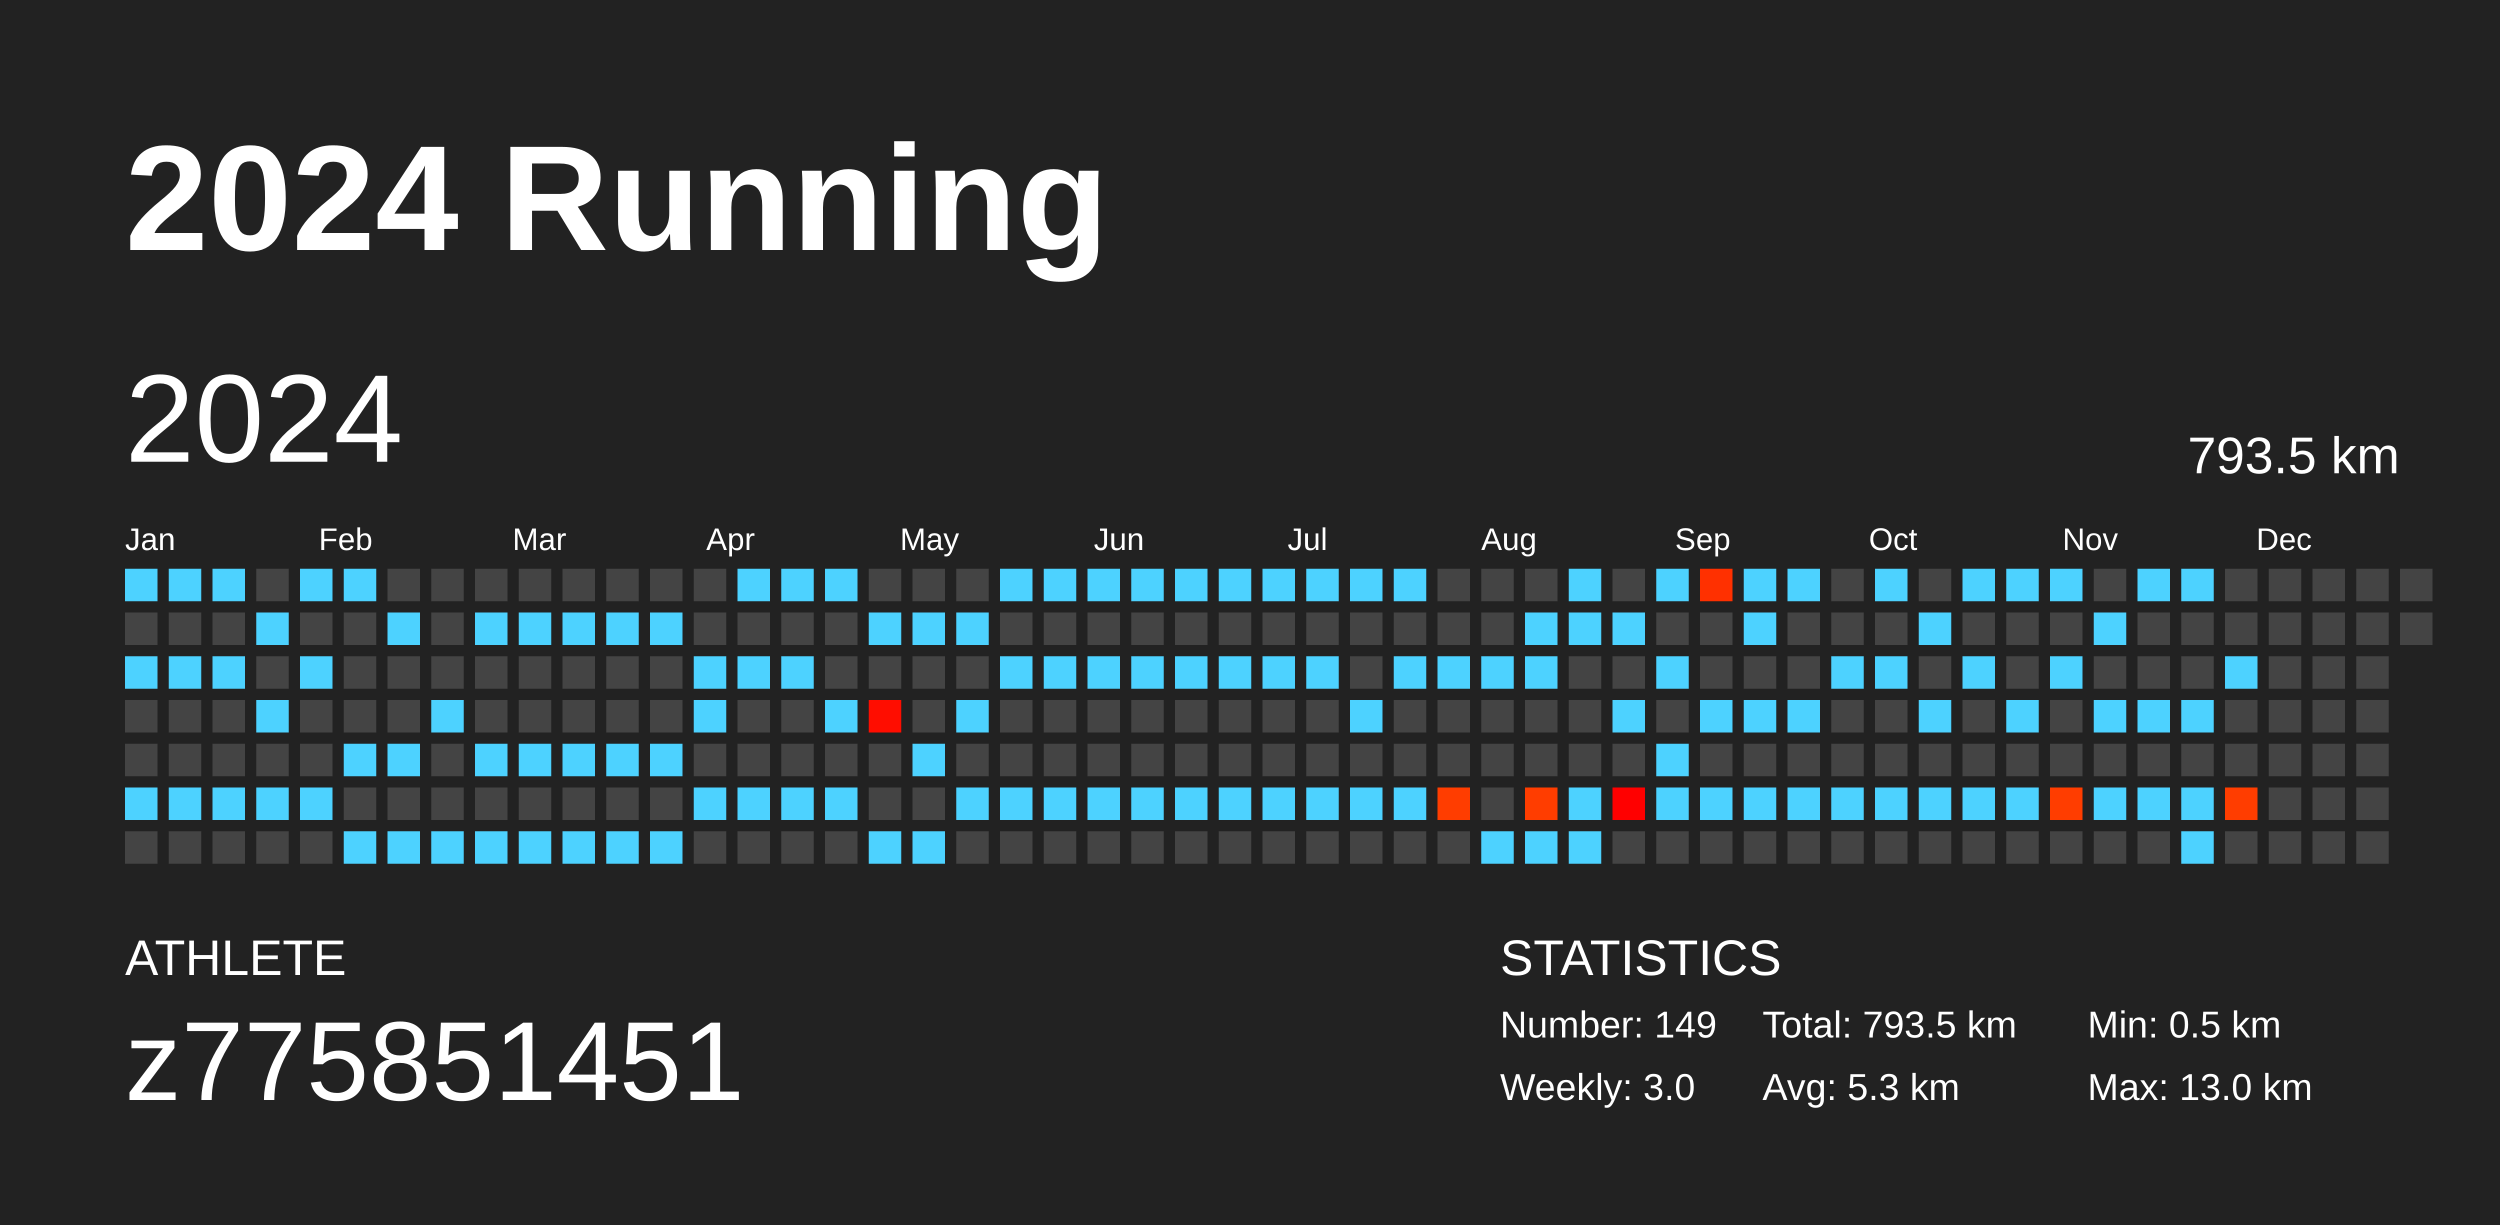
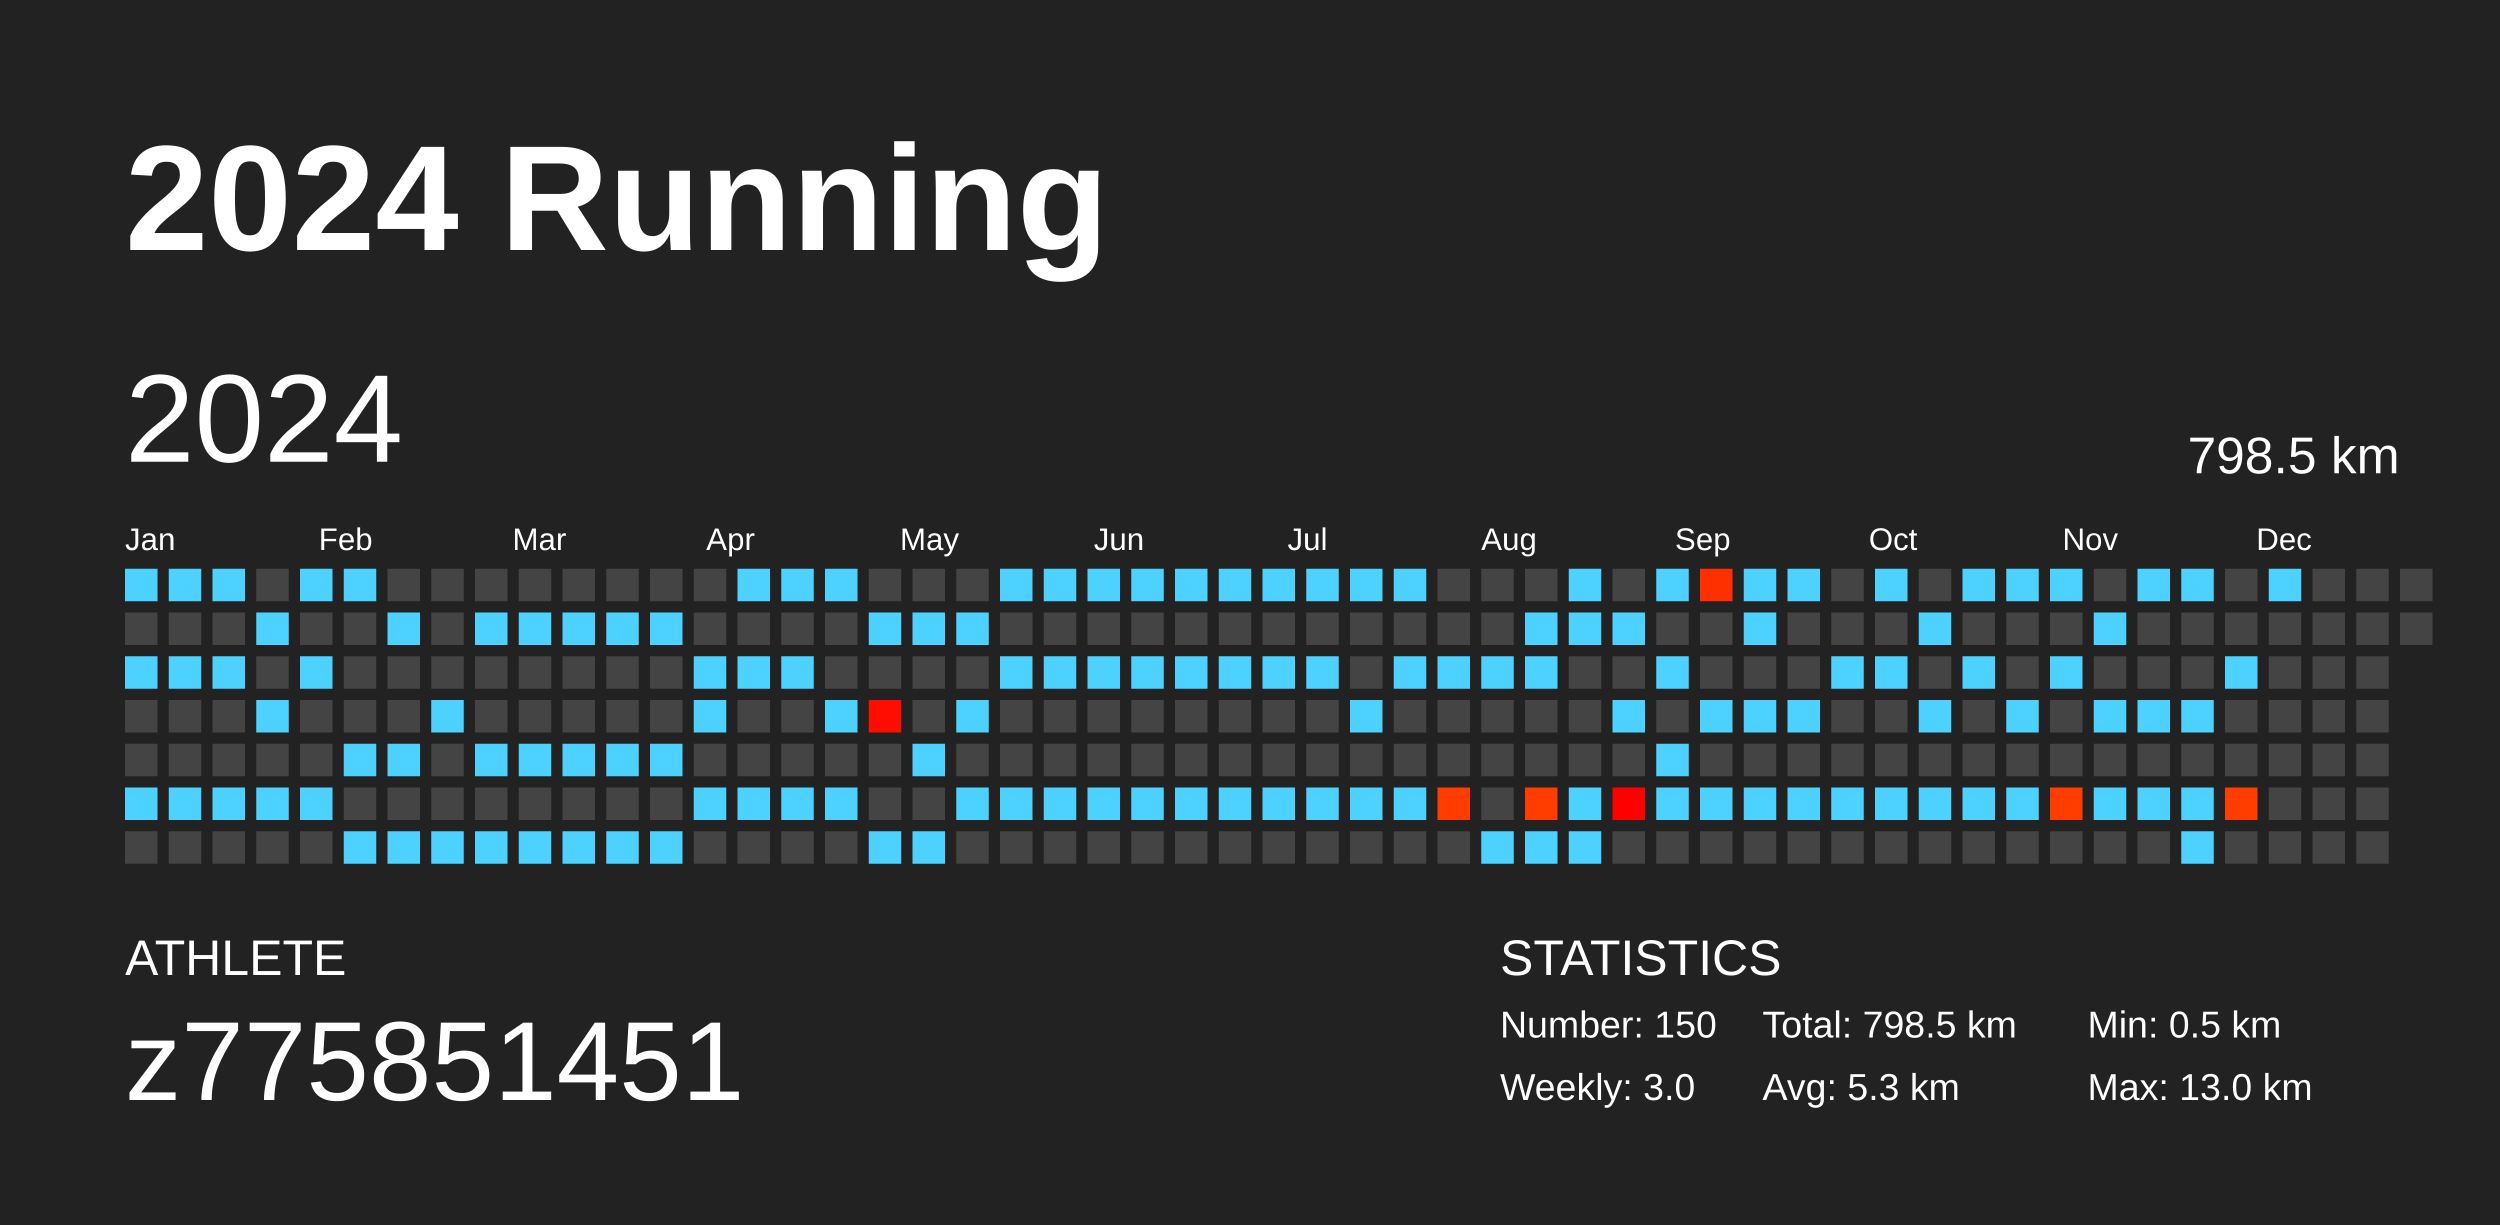
<svg xmlns="http://www.w3.org/2000/svg" baseProfile="full" height="98mm" version="1.1" viewBox="0,0,200,98" width="200mm">
  <defs />
  <rect fill="#222222" height="98" width="200" x="0" y="0" />
  <text fill="#FFFFFF" style="font-size:12px; font-family:Arial; font-weight:bold;" x="10" y="20">2024 Running</text>
  <text fill="#FFFFFF" style="font-size:4px; font-family:Arial" x="10" y="78">ATHLETE</text>
  <text fill="#FFFFFF" style="font-size:9px; font-family:Arial" x="10" y="88">z775851451</text>
  <text fill="#FFFFFF" style="font-size:4px; font-family:Arial" x="120" y="78">STATISTICS</text>
-   <text fill="#FFFFFF" style="font-size:3px; font-family:Arial" x="120" y="83">Number: 149</text>
+   <text fill="#FFFFFF" style="font-size:3px; font-family:Arial" x="120" y="83">Number: 150</text>
  <text fill="#FFFFFF" style="font-size:3px; font-family:Arial" x="120" y="88">Weekly: 3.0</text>
-   <text fill="#FFFFFF" style="font-size:3px; font-family:Arial" x="141" y="83">Total: 793.5 km</text>
+   <text fill="#FFFFFF" style="font-size:3px; font-family:Arial" x="141" y="83">Total: 798.5 km</text>
  <text fill="#FFFFFF" style="font-size:3px; font-family:Arial" x="141" y="88">Avg: 5.3 km</text>
  <text fill="#FFFFFF" style="font-size:3px; font-family:Arial" x="167" y="83">Min: 0.5 km</text>
  <text fill="#FFFFFF" style="font-size:3px; font-family:Arial" x="167" y="88">Max: 13.0 km</text>
  <text dominant-baseline="hanging" fill="#FFFFFF" style="font-size:10.0px; font-family:Arial;" x="10" y="30">2024</text>
-   <text dominant-baseline="hanging" fill="#FFFFFF" style="font-size:4.125px; font-family:Arial;" x="175" y="35">793.5 km</text>
+   <text dominant-baseline="hanging" fill="#FFFFFF" style="font-size:4.125px; font-family:Arial;" x="175" y="35">798.5 km</text>
  <text fill="#FFFFFF" style="font-size:2.5px; font-family:Arial" x="10.0" y="44">Jan</text>
  <text fill="#FFFFFF" style="font-size:2.5px; font-family:Arial" x="25.5" y="44">Feb</text>
  <text fill="#FFFFFF" style="font-size:2.5px; font-family:Arial" x="41.0" y="44">Mar</text>
  <text fill="#FFFFFF" style="font-size:2.5px; font-family:Arial" x="56.5" y="44">Apr</text>
  <text fill="#FFFFFF" style="font-size:2.5px; font-family:Arial" x="72.0" y="44">May</text>
  <text fill="#FFFFFF" style="font-size:2.5px; font-family:Arial" x="87.5" y="44">Jun</text>
  <text fill="#FFFFFF" style="font-size:2.5px; font-family:Arial" x="103.0" y="44">Jul</text>
  <text fill="#FFFFFF" style="font-size:2.5px; font-family:Arial" x="118.5" y="44">Aug</text>
  <text fill="#FFFFFF" style="font-size:2.5px; font-family:Arial" x="134.0" y="44">Sep</text>
  <text fill="#FFFFFF" style="font-size:2.5px; font-family:Arial" x="149.5" y="44">Oct</text>
  <text fill="#FFFFFF" style="font-size:2.5px; font-family:Arial" x="165.0" y="44">Nov</text>
  <text fill="#FFFFFF" style="font-size:2.5px; font-family:Arial" x="180.5" y="44">Dec</text>
  <rect fill="#4dd2ff" height="2.6" width="2.6" x="10.0" y="45.5" />
  <rect fill="#444444" height="2.6" width="2.6" x="10.0" y="49.0" />
  <rect fill="#4dd2ff" height="2.6" width="2.6" x="10.0" y="52.5" />
  <rect fill="#444444" height="2.6" width="2.6" x="10.0" y="56.0" />
  <rect fill="#444444" height="2.6" width="2.6" x="10.0" y="59.5" />
  <rect fill="#4dd2ff" height="2.6" width="2.6" x="10.0" y="63.0" />
  <rect fill="#444444" height="2.6" width="2.6" x="10.0" y="66.5" />
  <rect fill="#4dd2ff" height="2.6" width="2.6" x="13.5" y="45.5" />
  <rect fill="#444444" height="2.6" width="2.6" x="13.5" y="49.0" />
  <rect fill="#4dd2ff" height="2.6" width="2.6" x="13.5" y="52.5" />
  <rect fill="#444444" height="2.6" width="2.6" x="13.5" y="56.0" />
  <rect fill="#444444" height="2.6" width="2.6" x="13.5" y="59.5" />
  <rect fill="#4dd2ff" height="2.6" width="2.6" x="13.5" y="63.0" />
  <rect fill="#444444" height="2.6" width="2.6" x="13.5" y="66.5" />
  <rect fill="#4dd2ff" height="2.6" width="2.6" x="17.0" y="45.5" />
  <rect fill="#444444" height="2.6" width="2.6" x="17.0" y="49.0" />
  <rect fill="#4dd2ff" height="2.6" width="2.6" x="17.0" y="52.5" />
  <rect fill="#444444" height="2.6" width="2.6" x="17.0" y="56.0" />
  <rect fill="#444444" height="2.6" width="2.6" x="17.0" y="59.5" />
  <rect fill="#4dd2ff" height="2.6" width="2.6" x="17.0" y="63.0" />
  <rect fill="#444444" height="2.6" width="2.6" x="17.0" y="66.5" />
  <rect fill="#444444" height="2.6" width="2.6" x="20.5" y="45.5" />
  <rect fill="#4dd2ff" height="2.6" width="2.6" x="20.5" y="49.0" />
  <rect fill="#444444" height="2.6" width="2.6" x="20.5" y="52.5" />
  <rect fill="#4dd2ff" height="2.6" width="2.6" x="20.5" y="56.0" />
  <rect fill="#444444" height="2.6" width="2.6" x="20.5" y="59.5" />
  <rect fill="#4dd2ff" height="2.6" width="2.6" x="20.5" y="63.0" />
  <rect fill="#444444" height="2.6" width="2.6" x="20.5" y="66.5" />
  <rect fill="#4dd2ff" height="2.6" width="2.6" x="24.0" y="45.5" />
  <rect fill="#444444" height="2.6" width="2.6" x="24.0" y="49.0" />
  <rect fill="#4dd2ff" height="2.6" width="2.6" x="24.0" y="52.5" />
  <rect fill="#444444" height="2.6" width="2.6" x="24.0" y="56.0" />
  <rect fill="#444444" height="2.6" width="2.6" x="24.0" y="59.5" />
  <rect fill="#4dd2ff" height="2.6" width="2.6" x="24.0" y="63.0" />
  <rect fill="#444444" height="2.6" width="2.6" x="24.0" y="66.5" />
  <rect fill="#4dd2ff" height="2.6" width="2.6" x="27.5" y="45.5" />
  <rect fill="#444444" height="2.6" width="2.6" x="27.5" y="49.0" />
  <rect fill="#444444" height="2.6" width="2.6" x="27.5" y="52.5" />
  <rect fill="#444444" height="2.6" width="2.6" x="27.5" y="56.0" />
  <rect fill="#4dd2ff" height="2.6" width="2.6" x="27.5" y="59.5" />
  <rect fill="#444444" height="2.6" width="2.6" x="27.5" y="63.0" />
  <rect fill="#4dd2ff" height="2.6" width="2.6" x="27.5" y="66.5" />
  <rect fill="#444444" height="2.6" width="2.6" x="31.0" y="45.5" />
  <rect fill="#4dd2ff" height="2.6" width="2.6" x="31.0" y="49.0" />
  <rect fill="#444444" height="2.6" width="2.6" x="31.0" y="52.5" />
  <rect fill="#444444" height="2.6" width="2.6" x="31.0" y="56.0" />
  <rect fill="#4dd2ff" height="2.6" width="2.6" x="31.0" y="59.5" />
  <rect fill="#444444" height="2.6" width="2.6" x="31.0" y="63.0" />
  <rect fill="#4dd2ff" height="2.6" width="2.6" x="31.0" y="66.5" />
  <rect fill="#444444" height="2.6" width="2.6" x="34.5" y="45.5" />
  <rect fill="#444444" height="2.6" width="2.6" x="34.5" y="49.0" />
  <rect fill="#444444" height="2.6" width="2.6" x="34.5" y="52.5" />
  <rect fill="#4dd2ff" height="2.6" width="2.6" x="34.5" y="56.0" />
  <rect fill="#444444" height="2.6" width="2.6" x="34.5" y="59.5" />
  <rect fill="#444444" height="2.6" width="2.6" x="34.5" y="63.0" />
  <rect fill="#4dd2ff" height="2.6" width="2.6" x="34.5" y="66.5" />
  <rect fill="#444444" height="2.6" width="2.6" x="38.0" y="45.5" />
  <rect fill="#4dd2ff" height="2.6" width="2.6" x="38.0" y="49.0" />
  <rect fill="#444444" height="2.6" width="2.6" x="38.0" y="52.5" />
  <rect fill="#444444" height="2.6" width="2.6" x="38.0" y="56.0" />
  <rect fill="#4dd2ff" height="2.6" width="2.6" x="38.0" y="59.5" />
  <rect fill="#444444" height="2.6" width="2.6" x="38.0" y="63.0" />
  <rect fill="#4dd2ff" height="2.6" width="2.6" x="38.0" y="66.5" />
  <rect fill="#444444" height="2.6" width="2.6" x="41.5" y="45.5" />
  <rect fill="#4dd2ff" height="2.6" width="2.6" x="41.5" y="49.0" />
  <rect fill="#444444" height="2.6" width="2.6" x="41.5" y="52.5" />
  <rect fill="#444444" height="2.6" width="2.6" x="41.5" y="56.0" />
  <rect fill="#4dd2ff" height="2.6" width="2.6" x="41.5" y="59.5" />
  <rect fill="#444444" height="2.6" width="2.6" x="41.5" y="63.0" />
  <rect fill="#4dd2ff" height="2.6" width="2.6" x="41.5" y="66.5" />
  <rect fill="#444444" height="2.6" width="2.6" x="45.0" y="45.5" />
  <rect fill="#4dd2ff" height="2.6" width="2.6" x="45.0" y="49.0" />
  <rect fill="#444444" height="2.6" width="2.6" x="45.0" y="52.5" />
  <rect fill="#444444" height="2.6" width="2.6" x="45.0" y="56.0" />
  <rect fill="#4dd2ff" height="2.6" width="2.6" x="45.0" y="59.5" />
  <rect fill="#444444" height="2.6" width="2.6" x="45.0" y="63.0" />
  <rect fill="#4dd2ff" height="2.6" width="2.6" x="45.0" y="66.5" />
  <rect fill="#444444" height="2.6" width="2.6" x="48.5" y="45.5" />
  <rect fill="#4dd2ff" height="2.6" width="2.6" x="48.5" y="49.0" />
  <rect fill="#444444" height="2.6" width="2.6" x="48.5" y="52.5" />
  <rect fill="#444444" height="2.6" width="2.6" x="48.5" y="56.0" />
  <rect fill="#4dd2ff" height="2.6" width="2.6" x="48.5" y="59.5" />
  <rect fill="#444444" height="2.6" width="2.6" x="48.5" y="63.0" />
  <rect fill="#4dd2ff" height="2.6" width="2.6" x="48.5" y="66.5" />
  <rect fill="#444444" height="2.6" width="2.6" x="52.0" y="45.5" />
  <rect fill="#4dd2ff" height="2.6" width="2.6" x="52.0" y="49.0" />
  <rect fill="#444444" height="2.6" width="2.6" x="52.0" y="52.5" />
  <rect fill="#444444" height="2.6" width="2.6" x="52.0" y="56.0" />
  <rect fill="#4dd2ff" height="2.6" width="2.6" x="52.0" y="59.5" />
  <rect fill="#444444" height="2.6" width="2.6" x="52.0" y="63.0" />
  <rect fill="#4dd2ff" height="2.6" width="2.6" x="52.0" y="66.5" />
  <rect fill="#444444" height="2.6" width="2.6" x="55.5" y="45.5" />
  <rect fill="#444444" height="2.6" width="2.6" x="55.5" y="49.0" />
  <rect fill="#4dd2ff" height="2.6" width="2.6" x="55.5" y="52.5" />
  <rect fill="#4dd2ff" height="2.6" width="2.6" x="55.5" y="56.0" />
  <rect fill="#444444" height="2.6" width="2.6" x="55.5" y="59.5" />
  <rect fill="#4dd2ff" height="2.6" width="2.6" x="55.5" y="63.0" />
  <rect fill="#444444" height="2.6" width="2.6" x="55.5" y="66.5" />
  <rect fill="#4dd2ff" height="2.6" width="2.6" x="59.0" y="45.5" />
  <rect fill="#444444" height="2.6" width="2.6" x="59.0" y="49.0" />
  <rect fill="#4dd2ff" height="2.6" width="2.6" x="59.0" y="52.5" />
  <rect fill="#444444" height="2.6" width="2.6" x="59.0" y="56.0" />
  <rect fill="#444444" height="2.6" width="2.6" x="59.0" y="59.5" />
  <rect fill="#4dd2ff" height="2.6" width="2.6" x="59.0" y="63.0" />
  <rect fill="#444444" height="2.6" width="2.6" x="59.0" y="66.5" />
  <rect fill="#4dd2ff" height="2.6" width="2.6" x="62.5" y="45.5" />
  <rect fill="#444444" height="2.6" width="2.6" x="62.5" y="49.0" />
  <rect fill="#4dd2ff" height="2.6" width="2.6" x="62.5" y="52.5" />
  <rect fill="#444444" height="2.6" width="2.6" x="62.5" y="56.0" />
  <rect fill="#444444" height="2.6" width="2.6" x="62.5" y="59.5" />
  <rect fill="#4dd2ff" height="2.6" width="2.6" x="62.5" y="63.0" />
  <rect fill="#444444" height="2.6" width="2.6" x="62.5" y="66.5" />
  <rect fill="#4dd2ff" height="2.6" width="2.6" x="66.0" y="45.5" />
  <rect fill="#444444" height="2.6" width="2.6" x="66.0" y="49.0" />
  <rect fill="#444444" height="2.6" width="2.6" x="66.0" y="52.5" />
  <rect fill="#4dd2ff" height="2.6" width="2.6" x="66.0" y="56.0" />
  <rect fill="#444444" height="2.6" width="2.6" x="66.0" y="59.5" />
  <rect fill="#4dd2ff" height="2.6" width="2.6" x="66.0" y="63.0" />
  <rect fill="#444444" height="2.6" width="2.6" x="66.0" y="66.5" />
  <rect fill="#444444" height="2.6" width="2.6" x="69.5" y="45.5" />
  <rect fill="#4dd2ff" height="2.6" width="2.6" x="69.5" y="49.0" />
  <rect fill="#444444" height="2.6" width="2.6" x="69.5" y="52.5" />
  <rect fill="#ff0d00" height="2.6" width="2.6" x="69.5" y="56.0" />
  <rect fill="#444444" height="2.6" width="2.6" x="69.5" y="59.5" />
  <rect fill="#444444" height="2.6" width="2.6" x="69.5" y="63.0" />
  <rect fill="#4dd2ff" height="2.6" width="2.6" x="69.5" y="66.5" />
  <rect fill="#444444" height="2.6" width="2.6" x="73.0" y="45.5" />
  <rect fill="#4dd2ff" height="2.6" width="2.6" x="73.0" y="49.0" />
  <rect fill="#444444" height="2.6" width="2.6" x="73.0" y="52.5" />
  <rect fill="#444444" height="2.6" width="2.6" x="73.0" y="56.0" />
  <rect fill="#4dd2ff" height="2.6" width="2.6" x="73.0" y="59.5" />
  <rect fill="#444444" height="2.6" width="2.6" x="73.0" y="63.0" />
  <rect fill="#4dd2ff" height="2.6" width="2.6" x="73.0" y="66.5" />
  <rect fill="#444444" height="2.6" width="2.6" x="76.5" y="45.5" />
  <rect fill="#4dd2ff" height="2.6" width="2.6" x="76.5" y="49.0" />
  <rect fill="#444444" height="2.6" width="2.6" x="76.5" y="52.5" />
  <rect fill="#4dd2ff" height="2.6" width="2.6" x="76.5" y="56.0" />
  <rect fill="#444444" height="2.6" width="2.6" x="76.5" y="59.5" />
  <rect fill="#4dd2ff" height="2.6" width="2.6" x="76.5" y="63.0" />
  <rect fill="#444444" height="2.6" width="2.6" x="76.5" y="66.5" />
  <rect fill="#4dd2ff" height="2.6" width="2.6" x="80.0" y="45.5" />
  <rect fill="#444444" height="2.6" width="2.6" x="80.0" y="49.0" />
  <rect fill="#4dd2ff" height="2.6" width="2.6" x="80.0" y="52.5" />
  <rect fill="#444444" height="2.6" width="2.6" x="80.0" y="56.0" />
  <rect fill="#444444" height="2.6" width="2.6" x="80.0" y="59.5" />
  <rect fill="#4dd2ff" height="2.6" width="2.6" x="80.0" y="63.0" />
  <rect fill="#444444" height="2.6" width="2.6" x="80.0" y="66.5" />
  <rect fill="#4dd2ff" height="2.6" width="2.6" x="83.5" y="45.5" />
  <rect fill="#444444" height="2.6" width="2.6" x="83.5" y="49.0" />
  <rect fill="#4dd2ff" height="2.6" width="2.6" x="83.5" y="52.5" />
  <rect fill="#444444" height="2.6" width="2.6" x="83.5" y="56.0" />
  <rect fill="#444444" height="2.6" width="2.6" x="83.5" y="59.5" />
  <rect fill="#4dd2ff" height="2.6" width="2.6" x="83.5" y="63.0" />
  <rect fill="#444444" height="2.6" width="2.6" x="83.5" y="66.5" />
  <rect fill="#4dd2ff" height="2.6" width="2.6" x="87.0" y="45.5" />
  <rect fill="#444444" height="2.6" width="2.6" x="87.0" y="49.0" />
  <rect fill="#4dd2ff" height="2.6" width="2.6" x="87.0" y="52.5" />
  <rect fill="#444444" height="2.6" width="2.6" x="87.0" y="56.0" />
  <rect fill="#444444" height="2.6" width="2.6" x="87.0" y="59.5" />
  <rect fill="#4dd2ff" height="2.6" width="2.6" x="87.0" y="63.0" />
  <rect fill="#444444" height="2.6" width="2.6" x="87.0" y="66.5" />
  <rect fill="#4dd2ff" height="2.6" width="2.6" x="90.5" y="45.5" />
  <rect fill="#444444" height="2.6" width="2.6" x="90.5" y="49.0" />
  <rect fill="#4dd2ff" height="2.6" width="2.6" x="90.5" y="52.5" />
  <rect fill="#444444" height="2.6" width="2.6" x="90.5" y="56.0" />
  <rect fill="#444444" height="2.6" width="2.6" x="90.5" y="59.5" />
  <rect fill="#4dd2ff" height="2.6" width="2.6" x="90.5" y="63.0" />
  <rect fill="#444444" height="2.6" width="2.6" x="90.5" y="66.5" />
  <rect fill="#4dd2ff" height="2.6" width="2.6" x="94.0" y="45.5" />
  <rect fill="#444444" height="2.6" width="2.6" x="94.0" y="49.0" />
  <rect fill="#4dd2ff" height="2.6" width="2.6" x="94.0" y="52.5" />
  <rect fill="#444444" height="2.6" width="2.6" x="94.0" y="56.0" />
  <rect fill="#444444" height="2.6" width="2.6" x="94.0" y="59.5" />
  <rect fill="#4dd2ff" height="2.6" width="2.6" x="94.0" y="63.0" />
  <rect fill="#444444" height="2.6" width="2.6" x="94.0" y="66.5" />
  <rect fill="#4dd2ff" height="2.6" width="2.6" x="97.5" y="45.5" />
  <rect fill="#444444" height="2.6" width="2.6" x="97.5" y="49.0" />
  <rect fill="#4dd2ff" height="2.6" width="2.6" x="97.5" y="52.5" />
  <rect fill="#444444" height="2.6" width="2.6" x="97.5" y="56.0" />
  <rect fill="#444444" height="2.6" width="2.6" x="97.5" y="59.5" />
  <rect fill="#4dd2ff" height="2.6" width="2.6" x="97.5" y="63.0" />
  <rect fill="#444444" height="2.6" width="2.6" x="97.5" y="66.5" />
  <rect fill="#4dd2ff" height="2.6" width="2.6" x="101.0" y="45.5" />
  <rect fill="#444444" height="2.6" width="2.6" x="101.0" y="49.0" />
  <rect fill="#4dd2ff" height="2.6" width="2.6" x="101.0" y="52.5" />
  <rect fill="#444444" height="2.6" width="2.6" x="101.0" y="56.0" />
  <rect fill="#444444" height="2.6" width="2.6" x="101.0" y="59.5" />
  <rect fill="#4dd2ff" height="2.6" width="2.6" x="101.0" y="63.0" />
  <rect fill="#444444" height="2.6" width="2.6" x="101.0" y="66.5" />
  <rect fill="#4dd2ff" height="2.6" width="2.6" x="104.5" y="45.5" />
  <rect fill="#444444" height="2.6" width="2.6" x="104.5" y="49.0" />
  <rect fill="#4dd2ff" height="2.6" width="2.6" x="104.5" y="52.5" />
  <rect fill="#444444" height="2.6" width="2.6" x="104.5" y="56.0" />
  <rect fill="#444444" height="2.6" width="2.6" x="104.5" y="59.5" />
  <rect fill="#4dd2ff" height="2.6" width="2.6" x="104.5" y="63.0" />
  <rect fill="#444444" height="2.6" width="2.6" x="104.5" y="66.5" />
  <rect fill="#4dd2ff" height="2.6" width="2.6" x="108.0" y="45.5" />
  <rect fill="#444444" height="2.6" width="2.6" x="108.0" y="49.0" />
  <rect fill="#444444" height="2.6" width="2.6" x="108.0" y="52.5" />
  <rect fill="#4dd2ff" height="2.6" width="2.6" x="108.0" y="56.0" />
  <rect fill="#444444" height="2.6" width="2.6" x="108.0" y="59.5" />
  <rect fill="#4dd2ff" height="2.6" width="2.6" x="108.0" y="63.0" />
  <rect fill="#444444" height="2.6" width="2.6" x="108.0" y="66.5" />
  <rect fill="#4dd2ff" height="2.6" width="2.6" x="111.5" y="45.5" />
  <rect fill="#444444" height="2.6" width="2.6" x="111.5" y="49.0" />
  <rect fill="#4dd2ff" height="2.6" width="2.6" x="111.5" y="52.5" />
  <rect fill="#444444" height="2.6" width="2.6" x="111.5" y="56.0" />
  <rect fill="#444444" height="2.6" width="2.6" x="111.5" y="59.5" />
  <rect fill="#4dd2ff" height="2.6" width="2.6" x="111.5" y="63.0" />
  <rect fill="#444444" height="2.6" width="2.6" x="111.5" y="66.5" />
  <rect fill="#444444" height="2.6" width="2.6" x="115.0" y="45.5" />
  <rect fill="#444444" height="2.6" width="2.6" x="115.0" y="49.0" />
  <rect fill="#4dd2ff" height="2.6" width="2.6" x="115.0" y="52.5" />
  <rect fill="#444444" height="2.6" width="2.6" x="115.0" y="56.0" />
  <rect fill="#444444" height="2.6" width="2.6" x="115.0" y="59.5" />
  <rect fill="#ff3d00" height="2.6" width="2.6" x="115.0" y="63.0" />
  <rect fill="#444444" height="2.6" width="2.6" x="115.0" y="66.5" />
  <rect fill="#444444" height="2.6" width="2.6" x="118.5" y="45.5" />
  <rect fill="#444444" height="2.6" width="2.6" x="118.5" y="49.0" />
  <rect fill="#4dd2ff" height="2.6" width="2.6" x="118.5" y="52.5" />
  <rect fill="#444444" height="2.6" width="2.6" x="118.5" y="56.0" />
  <rect fill="#444444" height="2.6" width="2.6" x="118.5" y="59.5" />
  <rect fill="#444444" height="2.6" width="2.6" x="118.5" y="63.0" />
  <rect fill="#4dd2ff" height="2.6" width="2.6" x="118.5" y="66.5" />
  <rect fill="#444444" height="2.6" width="2.6" x="122.0" y="45.5" />
  <rect fill="#4dd2ff" height="2.6" width="2.6" x="122.0" y="49.0" />
  <rect fill="#4dd2ff" height="2.6" width="2.6" x="122.0" y="52.5" />
  <rect fill="#444444" height="2.6" width="2.6" x="122.0" y="56.0" />
  <rect fill="#444444" height="2.6" width="2.6" x="122.0" y="59.5" />
  <rect fill="#ff3d00" height="2.6" width="2.6" x="122.0" y="63.0" />
  <rect fill="#4dd2ff" height="2.6" width="2.6" x="122.0" y="66.5" />
  <rect fill="#4dd2ff" height="2.6" width="2.6" x="125.5" y="45.5" />
  <rect fill="#4dd2ff" height="2.6" width="2.6" x="125.5" y="49.0" />
  <rect fill="#444444" height="2.6" width="2.6" x="125.5" y="52.5" />
  <rect fill="#444444" height="2.6" width="2.6" x="125.5" y="56.0" />
  <rect fill="#444444" height="2.6" width="2.6" x="125.5" y="59.5" />
  <rect fill="#4dd2ff" height="2.6" width="2.6" x="125.5" y="63.0" />
  <rect fill="#4dd2ff" height="2.6" width="2.6" x="125.5" y="66.5" />
  <rect fill="#444444" height="2.6" width="2.6" x="129.0" y="45.5" />
  <rect fill="#4dd2ff" height="2.6" width="2.6" x="129.0" y="49.0" />
  <rect fill="#444444" height="2.6" width="2.6" x="129.0" y="52.5" />
  <rect fill="#4dd2ff" height="2.6" width="2.6" x="129.0" y="56.0" />
  <rect fill="#444444" height="2.6" width="2.6" x="129.0" y="59.5" />
  <rect fill="#ff0000" height="2.6" width="2.6" x="129.0" y="63.0" />
  <rect fill="#444444" height="2.6" width="2.6" x="129.0" y="66.5" />
  <rect fill="#4dd2ff" height="2.6" width="2.6" x="132.5" y="45.5" />
  <rect fill="#444444" height="2.6" width="2.6" x="132.5" y="49.0" />
  <rect fill="#4dd2ff" height="2.6" width="2.6" x="132.5" y="52.5" />
  <rect fill="#444444" height="2.6" width="2.6" x="132.5" y="56.0" />
  <rect fill="#4dd2ff" height="2.6" width="2.6" x="132.5" y="59.5" />
  <rect fill="#4dd2ff" height="2.6" width="2.6" x="132.5" y="63.0" />
  <rect fill="#444444" height="2.6" width="2.6" x="132.5" y="66.5" />
  <rect fill="#ff3000" height="2.6" width="2.6" x="136.0" y="45.5" />
  <rect fill="#444444" height="2.6" width="2.6" x="136.0" y="49.0" />
  <rect fill="#444444" height="2.6" width="2.6" x="136.0" y="52.5" />
  <rect fill="#4dd2ff" height="2.6" width="2.6" x="136.0" y="56.0" />
  <rect fill="#444444" height="2.6" width="2.6" x="136.0" y="59.5" />
  <rect fill="#4dd2ff" height="2.6" width="2.6" x="136.0" y="63.0" />
  <rect fill="#444444" height="2.6" width="2.6" x="136.0" y="66.5" />
  <rect fill="#4dd2ff" height="2.6" width="2.6" x="139.5" y="45.5" />
  <rect fill="#4dd2ff" height="2.6" width="2.6" x="139.5" y="49.0" />
  <rect fill="#444444" height="2.6" width="2.6" x="139.5" y="52.5" />
  <rect fill="#4dd2ff" height="2.6" width="2.6" x="139.5" y="56.0" />
  <rect fill="#444444" height="2.6" width="2.6" x="139.5" y="59.5" />
  <rect fill="#4dd2ff" height="2.6" width="2.6" x="139.5" y="63.0" />
  <rect fill="#444444" height="2.6" width="2.6" x="139.5" y="66.5" />
  <rect fill="#4dd2ff" height="2.6" width="2.6" x="143.0" y="45.5" />
  <rect fill="#444444" height="2.6" width="2.6" x="143.0" y="49.0" />
  <rect fill="#444444" height="2.6" width="2.6" x="143.0" y="52.5" />
  <rect fill="#4dd2ff" height="2.6" width="2.6" x="143.0" y="56.0" />
  <rect fill="#444444" height="2.6" width="2.6" x="143.0" y="59.5" />
  <rect fill="#4dd2ff" height="2.6" width="2.6" x="143.0" y="63.0" />
  <rect fill="#444444" height="2.6" width="2.6" x="143.0" y="66.5" />
  <rect fill="#444444" height="2.6" width="2.6" x="146.5" y="45.5" />
  <rect fill="#444444" height="2.6" width="2.6" x="146.5" y="49.0" />
  <rect fill="#4dd2ff" height="2.6" width="2.6" x="146.5" y="52.5" />
  <rect fill="#444444" height="2.6" width="2.6" x="146.5" y="56.0" />
  <rect fill="#444444" height="2.6" width="2.6" x="146.5" y="59.5" />
  <rect fill="#4dd2ff" height="2.6" width="2.6" x="146.5" y="63.0" />
  <rect fill="#444444" height="2.6" width="2.6" x="146.5" y="66.5" />
  <rect fill="#4dd2ff" height="2.6" width="2.6" x="150.0" y="45.5" />
  <rect fill="#444444" height="2.6" width="2.6" x="150.0" y="49.0" />
  <rect fill="#4dd2ff" height="2.6" width="2.6" x="150.0" y="52.5" />
  <rect fill="#444444" height="2.6" width="2.6" x="150.0" y="56.0" />
  <rect fill="#444444" height="2.6" width="2.6" x="150.0" y="59.5" />
  <rect fill="#4dd2ff" height="2.6" width="2.6" x="150.0" y="63.0" />
  <rect fill="#444444" height="2.6" width="2.6" x="150.0" y="66.5" />
  <rect fill="#444444" height="2.6" width="2.6" x="153.5" y="45.5" />
  <rect fill="#4dd2ff" height="2.6" width="2.6" x="153.5" y="49.0" />
  <rect fill="#444444" height="2.6" width="2.6" x="153.5" y="52.5" />
  <rect fill="#4dd2ff" height="2.6" width="2.6" x="153.5" y="56.0" />
  <rect fill="#444444" height="2.6" width="2.6" x="153.5" y="59.5" />
  <rect fill="#4dd2ff" height="2.6" width="2.6" x="153.5" y="63.0" />
  <rect fill="#444444" height="2.6" width="2.6" x="153.5" y="66.5" />
  <rect fill="#4dd2ff" height="2.6" width="2.6" x="157.0" y="45.5" />
  <rect fill="#444444" height="2.6" width="2.6" x="157.0" y="49.0" />
  <rect fill="#4dd2ff" height="2.6" width="2.6" x="157.0" y="52.5" />
  <rect fill="#444444" height="2.6" width="2.6" x="157.0" y="56.0" />
  <rect fill="#444444" height="2.6" width="2.6" x="157.0" y="59.5" />
  <rect fill="#4dd2ff" height="2.6" width="2.6" x="157.0" y="63.0" />
  <rect fill="#444444" height="2.6" width="2.6" x="157.0" y="66.5" />
  <rect fill="#4dd2ff" height="2.6" width="2.6" x="160.5" y="45.5" />
  <rect fill="#444444" height="2.6" width="2.6" x="160.5" y="49.0" />
  <rect fill="#444444" height="2.6" width="2.6" x="160.5" y="52.5" />
  <rect fill="#4dd2ff" height="2.6" width="2.6" x="160.5" y="56.0" />
  <rect fill="#444444" height="2.6" width="2.6" x="160.5" y="59.5" />
  <rect fill="#4dd2ff" height="2.6" width="2.6" x="160.5" y="63.0" />
  <rect fill="#444444" height="2.6" width="2.6" x="160.5" y="66.5" />
  <rect fill="#4dd2ff" height="2.6" width="2.6" x="164.0" y="45.5" />
  <rect fill="#444444" height="2.6" width="2.6" x="164.0" y="49.0" />
  <rect fill="#4dd2ff" height="2.6" width="2.6" x="164.0" y="52.5" />
  <rect fill="#444444" height="2.6" width="2.6" x="164.0" y="56.0" />
  <rect fill="#444444" height="2.6" width="2.6" x="164.0" y="59.5" />
  <rect fill="#ff3d00" height="2.6" width="2.6" x="164.0" y="63.0" />
  <rect fill="#444444" height="2.6" width="2.6" x="164.0" y="66.5" />
  <rect fill="#444444" height="2.6" width="2.6" x="167.5" y="45.5" />
  <rect fill="#4dd2ff" height="2.6" width="2.6" x="167.5" y="49.0" />
  <rect fill="#444444" height="2.6" width="2.6" x="167.5" y="52.5" />
  <rect fill="#4dd2ff" height="2.6" width="2.6" x="167.5" y="56.0" />
  <rect fill="#444444" height="2.6" width="2.6" x="167.5" y="59.5" />
  <rect fill="#4dd2ff" height="2.6" width="2.6" x="167.5" y="63.0" />
  <rect fill="#444444" height="2.6" width="2.6" x="167.5" y="66.5" />
  <rect fill="#4dd2ff" height="2.6" width="2.6" x="171.0" y="45.5" />
  <rect fill="#444444" height="2.6" width="2.6" x="171.0" y="49.0" />
  <rect fill="#444444" height="2.6" width="2.6" x="171.0" y="52.5" />
  <rect fill="#4dd2ff" height="2.6" width="2.6" x="171.0" y="56.0" />
  <rect fill="#444444" height="2.6" width="2.6" x="171.0" y="59.5" />
  <rect fill="#4dd2ff" height="2.6" width="2.6" x="171.0" y="63.0" />
  <rect fill="#444444" height="2.6" width="2.6" x="171.0" y="66.5" />
  <rect fill="#4dd2ff" height="2.6" width="2.6" x="174.5" y="45.5" />
  <rect fill="#444444" height="2.6" width="2.6" x="174.5" y="49.0" />
  <rect fill="#444444" height="2.6" width="2.6" x="174.5" y="52.5" />
  <rect fill="#4dd2ff" height="2.6" width="2.6" x="174.5" y="56.0" />
  <rect fill="#444444" height="2.6" width="2.6" x="174.5" y="59.5" />
  <rect fill="#4dd2ff" height="2.6" width="2.6" x="174.5" y="63.0" />
  <rect fill="#4dd2ff" height="2.6" width="2.6" x="174.5" y="66.5" />
  <rect fill="#444444" height="2.6" width="2.6" x="178.0" y="45.5" />
  <rect fill="#444444" height="2.6" width="2.6" x="178.0" y="49.0" />
  <rect fill="#4dd2ff" height="2.6" width="2.6" x="178.0" y="52.5" />
  <rect fill="#444444" height="2.6" width="2.6" x="178.0" y="56.0" />
  <rect fill="#444444" height="2.6" width="2.6" x="178.0" y="59.5" />
  <rect fill="#ff3d00" height="2.6" width="2.6" x="178.0" y="63.0" />
  <rect fill="#444444" height="2.6" width="2.6" x="178.0" y="66.5" />
-   <rect fill="#444444" height="2.6" width="2.6" x="181.5" y="45.5" />
+   <rect fill="#4dd2ff" height="2.6" width="2.6" x="181.5" y="45.5" />
  <rect fill="#444444" height="2.6" width="2.6" x="181.5" y="49.0" />
  <rect fill="#444444" height="2.6" width="2.6" x="181.5" y="52.5" />
  <rect fill="#444444" height="2.6" width="2.6" x="181.5" y="56.0" />
  <rect fill="#444444" height="2.6" width="2.6" x="181.5" y="59.5" />
  <rect fill="#444444" height="2.6" width="2.6" x="181.5" y="63.0" />
  <rect fill="#444444" height="2.6" width="2.6" x="181.5" y="66.5" />
  <rect fill="#444444" height="2.6" width="2.6" x="185.0" y="45.5" />
  <rect fill="#444444" height="2.6" width="2.6" x="185.0" y="49.0" />
  <rect fill="#444444" height="2.6" width="2.6" x="185.0" y="52.5" />
  <rect fill="#444444" height="2.6" width="2.6" x="185.0" y="56.0" />
  <rect fill="#444444" height="2.6" width="2.6" x="185.0" y="59.5" />
  <rect fill="#444444" height="2.6" width="2.6" x="185.0" y="63.0" />
  <rect fill="#444444" height="2.6" width="2.6" x="185.0" y="66.5" />
  <rect fill="#444444" height="2.6" width="2.6" x="188.5" y="45.5" />
  <rect fill="#444444" height="2.6" width="2.6" x="188.5" y="49.0" />
  <rect fill="#444444" height="2.6" width="2.6" x="188.5" y="52.5" />
  <rect fill="#444444" height="2.6" width="2.6" x="188.5" y="56.0" />
  <rect fill="#444444" height="2.6" width="2.6" x="188.5" y="59.5" />
  <rect fill="#444444" height="2.6" width="2.6" x="188.5" y="63.0" />
  <rect fill="#444444" height="2.6" width="2.6" x="188.5" y="66.5" />
  <rect fill="#444444" height="2.6" width="2.6" x="192.0" y="45.5" />
  <rect fill="#444444" height="2.6" width="2.6" x="192.0" y="49.0" />
</svg>
